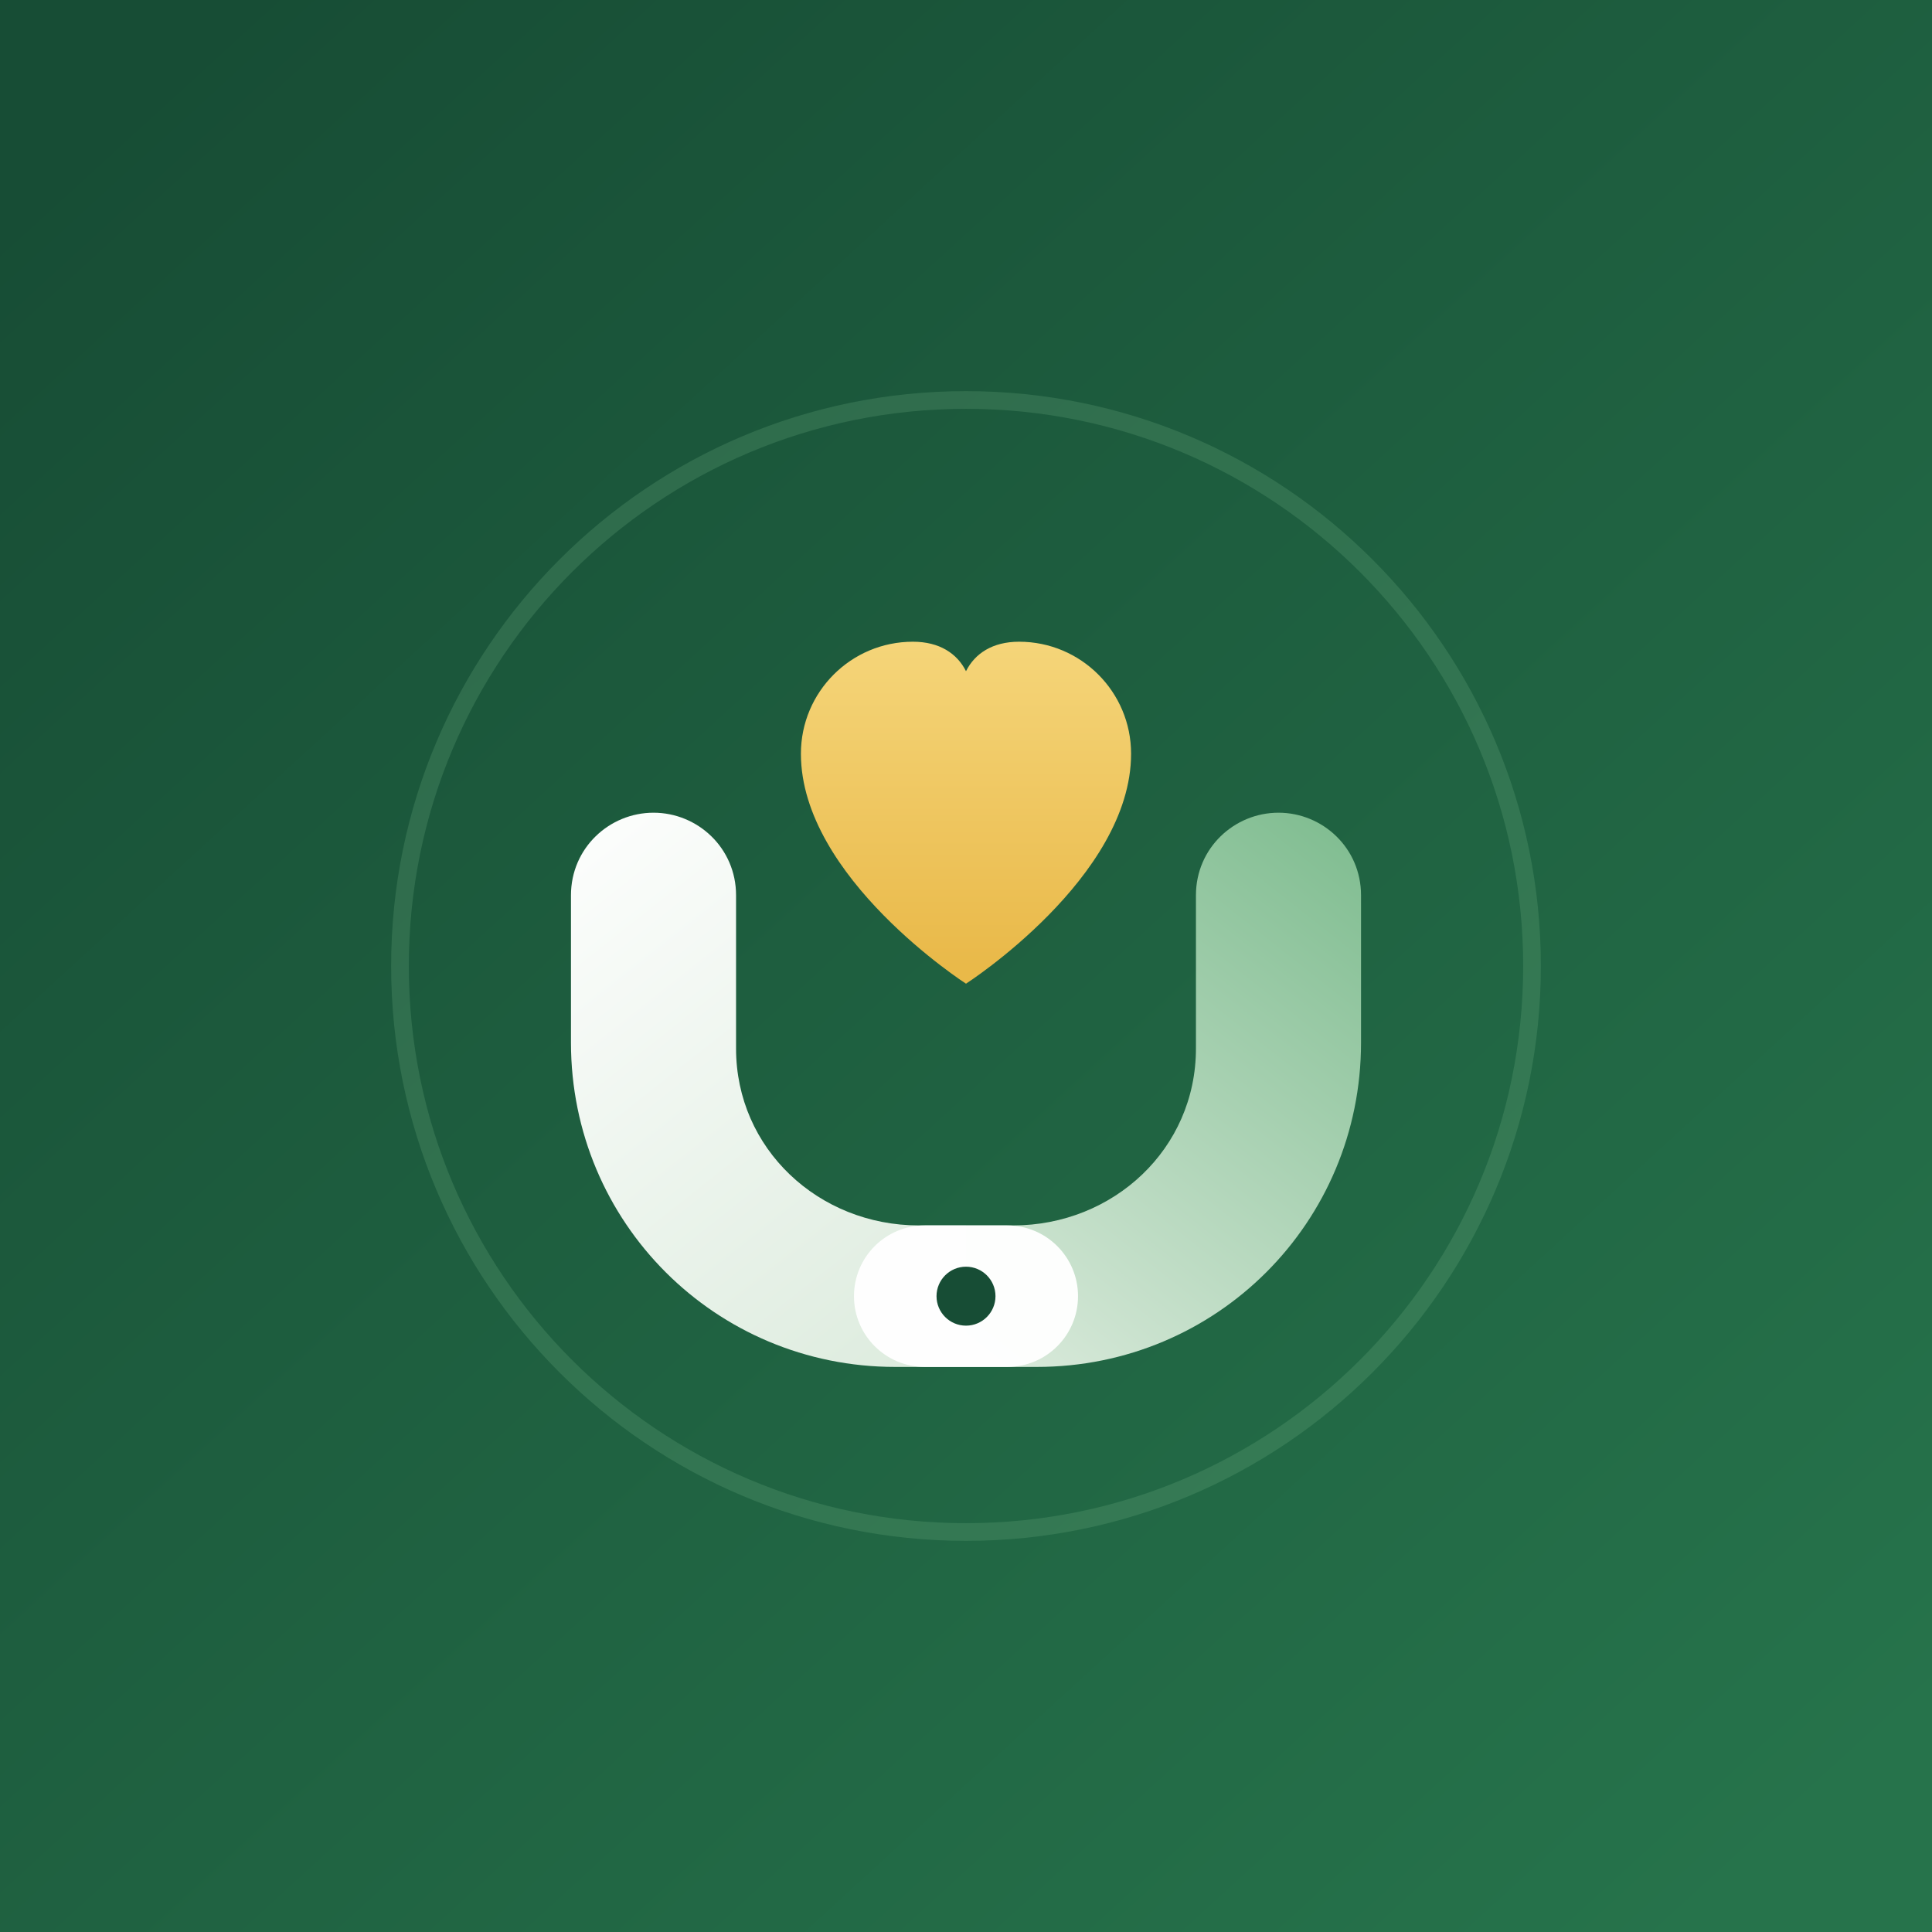
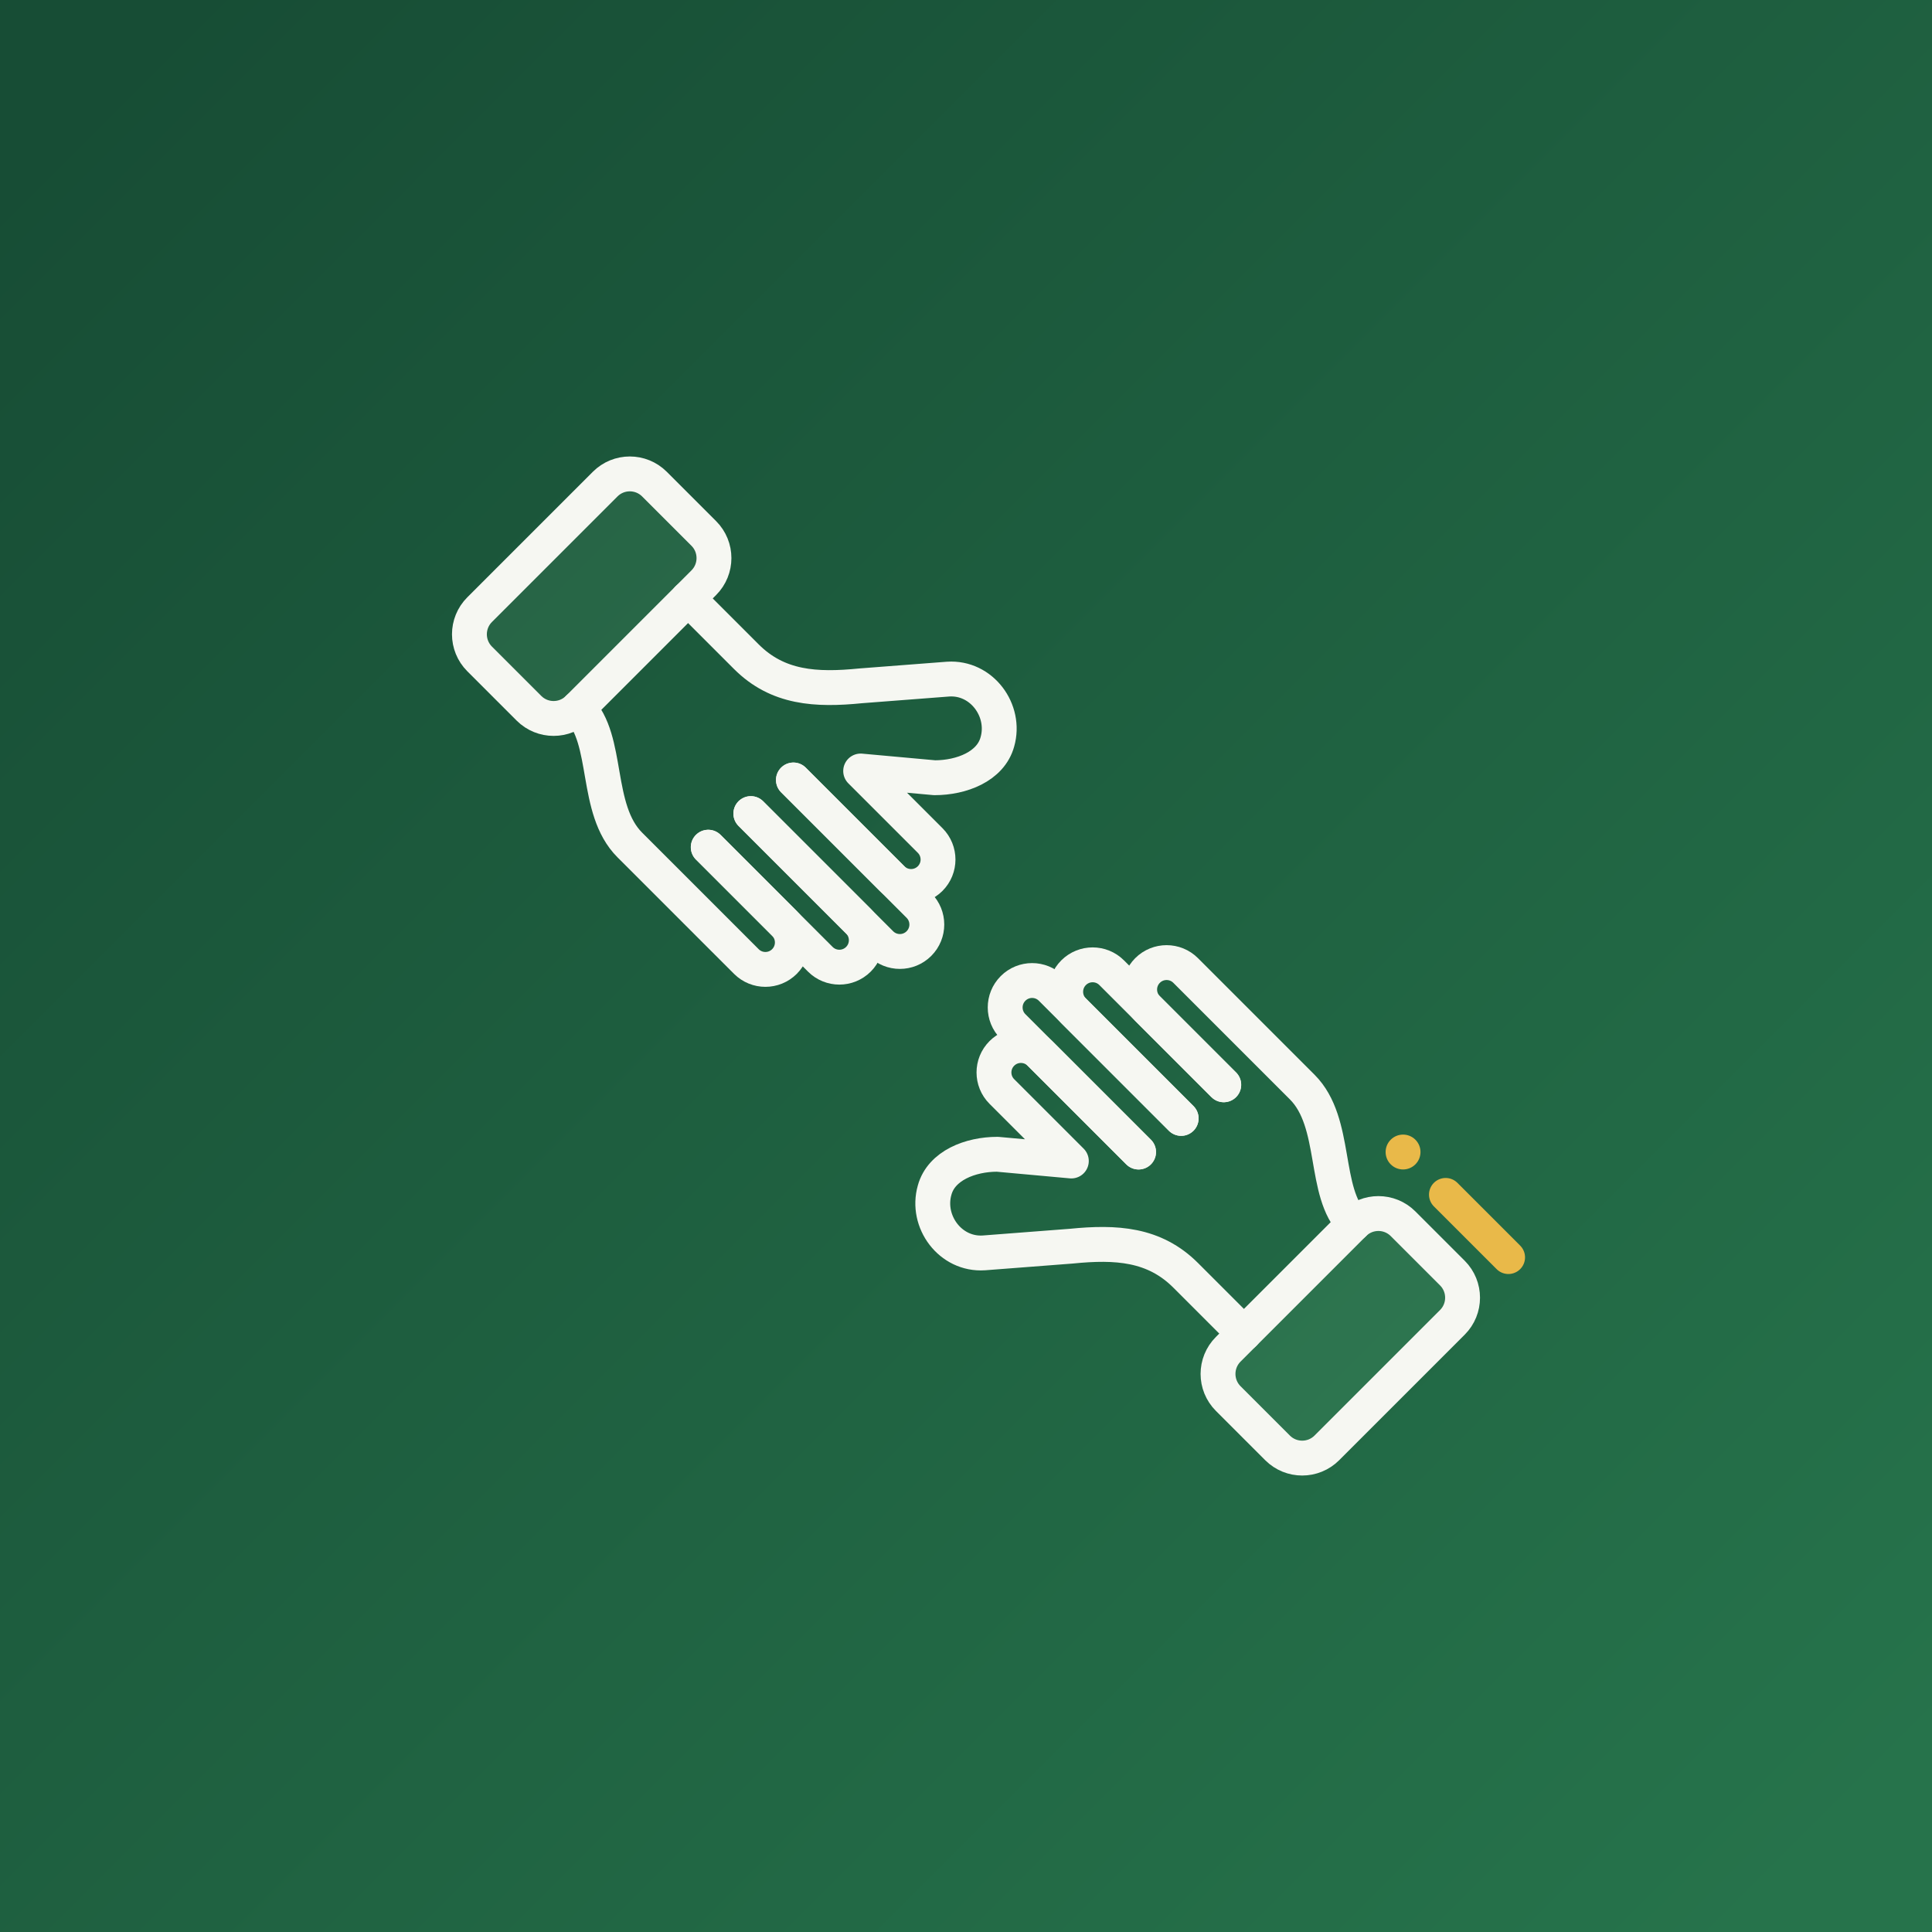
<svg xmlns="http://www.w3.org/2000/svg" viewBox="0 0 512 512" fill="none">
  <defs>
-     <linearGradient id="bgGradM" x1="40" y1="20" x2="472" y2="492" gradientUnits="userSpaceOnUse">
+     <linearGradient id="dastBgM" x1="24" y1="24" x2="488" y2="488" gradientUnits="userSpaceOnUse">
      <stop offset="0%" stop-color="#174D35" />
      <stop offset="100%" stop-color="#26734B" />
    </linearGradient>
-     <linearGradient id="leftArcM" x1="120" y1="190" x2="270" y2="380" gradientUnits="userSpaceOnUse">
-       <stop offset="0%" stop-color="#FFFFFF" />
-       <stop offset="100%" stop-color="#DCEBDD" />
-     </linearGradient>
-     <linearGradient id="rightArcM" x1="392" y1="190" x2="242" y2="380" gradientUnits="userSpaceOnUse">
-       <stop offset="0%" stop-color="#78B98A" />
-       <stop offset="100%" stop-color="#DCEBDD" />
-     </linearGradient>
-     <linearGradient id="goldSproutM" x1="256" y1="126" x2="256" y2="256" gradientUnits="userSpaceOnUse">
-       <stop offset="0%" stop-color="#F7DA82" />
-       <stop offset="100%" stop-color="#E9B949" />
-     </linearGradient>
+     <g id="reachingHandM">
+       <rect x="-188" y="-38" width="44" height="78" rx="11" fill="#78B98A" fill-opacity="0.14" stroke="#F6F7F2" stroke-width="11" stroke-linejoin="round" />
+       <path d="M -144 -20 L -118 -20 C -104 -20 -95 -28 -86 -39 L -68 -60 C -61 -68 -48 -66 -43 -57 C -39 -50 -43 -41 -49 -35 L -67 -20 L -36 -20 A 8.5 8.5 0 0 1 -36 -3 L -80 -3" stroke="#F6F7F2" stroke-width="11" stroke-linecap="round" stroke-linejoin="round" />
+       <path d="M -80 -3 L -24 -3 A 8.5 8.5 0 0 1 -24 14 L -82 14" stroke="#F6F7F2" stroke-width="11" stroke-linecap="round" stroke-linejoin="round" />
+       <path d="M -82 14 L -34 14 A 8.5 8.5 0 0 1 -34 31 L -84 31" stroke="#F6F7F2" stroke-width="11" stroke-linecap="round" stroke-linejoin="round" />
+       <path d="M -84 31 L -50 31 A 8.5 8.5 0 0 1 -50 48 L -102 48 C -118 48 -130 29 -144 29" stroke="#F6F7F2" stroke-width="11" stroke-linecap="round" stroke-linejoin="round" />
+     </g>
  </defs>
-   <rect width="512" height="512" fill="url(#bgGradM)" />
-   <g transform="translate(56, 56) scale(0.78125)">
-     <circle cx="256" cy="256" r="192" stroke="#78B98A" stroke-opacity="0.22" stroke-width="6" />
-     <path d="M256 262C256 262 200 226 200 184C200 163 217 146 238 146C247 146 253 150 256 156C259 150 265 146 274 146C295 146 312 163 312 184C312 226 256 262 256 262Z" fill="url(#goldSproutM)" />
-     <path d="M122 232C122 216 135 204 150 204C165 204 178 216 178 232V284C178 318 206 344 240 344H256V392H232C171 392 122 343 122 282V232Z" fill="url(#leftArcM)" />
-     <path d="M390 232C390 216 377 204 362 204C347 204 334 216 334 232V284C334 318 306 344 272 344H256V392H280C341 392 390 343 390 282V232Z" fill="url(#rightArcM)" />
-     <rect x="218" y="344" width="76" height="48" rx="24" fill="#FFFFFF" fill-opacity="0.96" />
-     <circle cx="256" cy="368" r="10" fill="#174D35" />
+   <rect width="512" height="512" fill="url(#dastBgM)" />
+   <g transform="translate(256, 256) scale(0.84)">
+     <g transform="rotate(45)">
+       <use href="#reachingHandM" />
+     </g>
+     <g transform="rotate(225)">
+       <use href="#reachingHandM" />
+       <line x1="-186" y1="56" x2="-158" y2="56" stroke="#E9B949" stroke-width="10.5" stroke-linecap="round" />
+       <circle cx="-139" cy="56" r="5.5" fill="#E9B949" />
+     </g>
  </g>
</svg>
